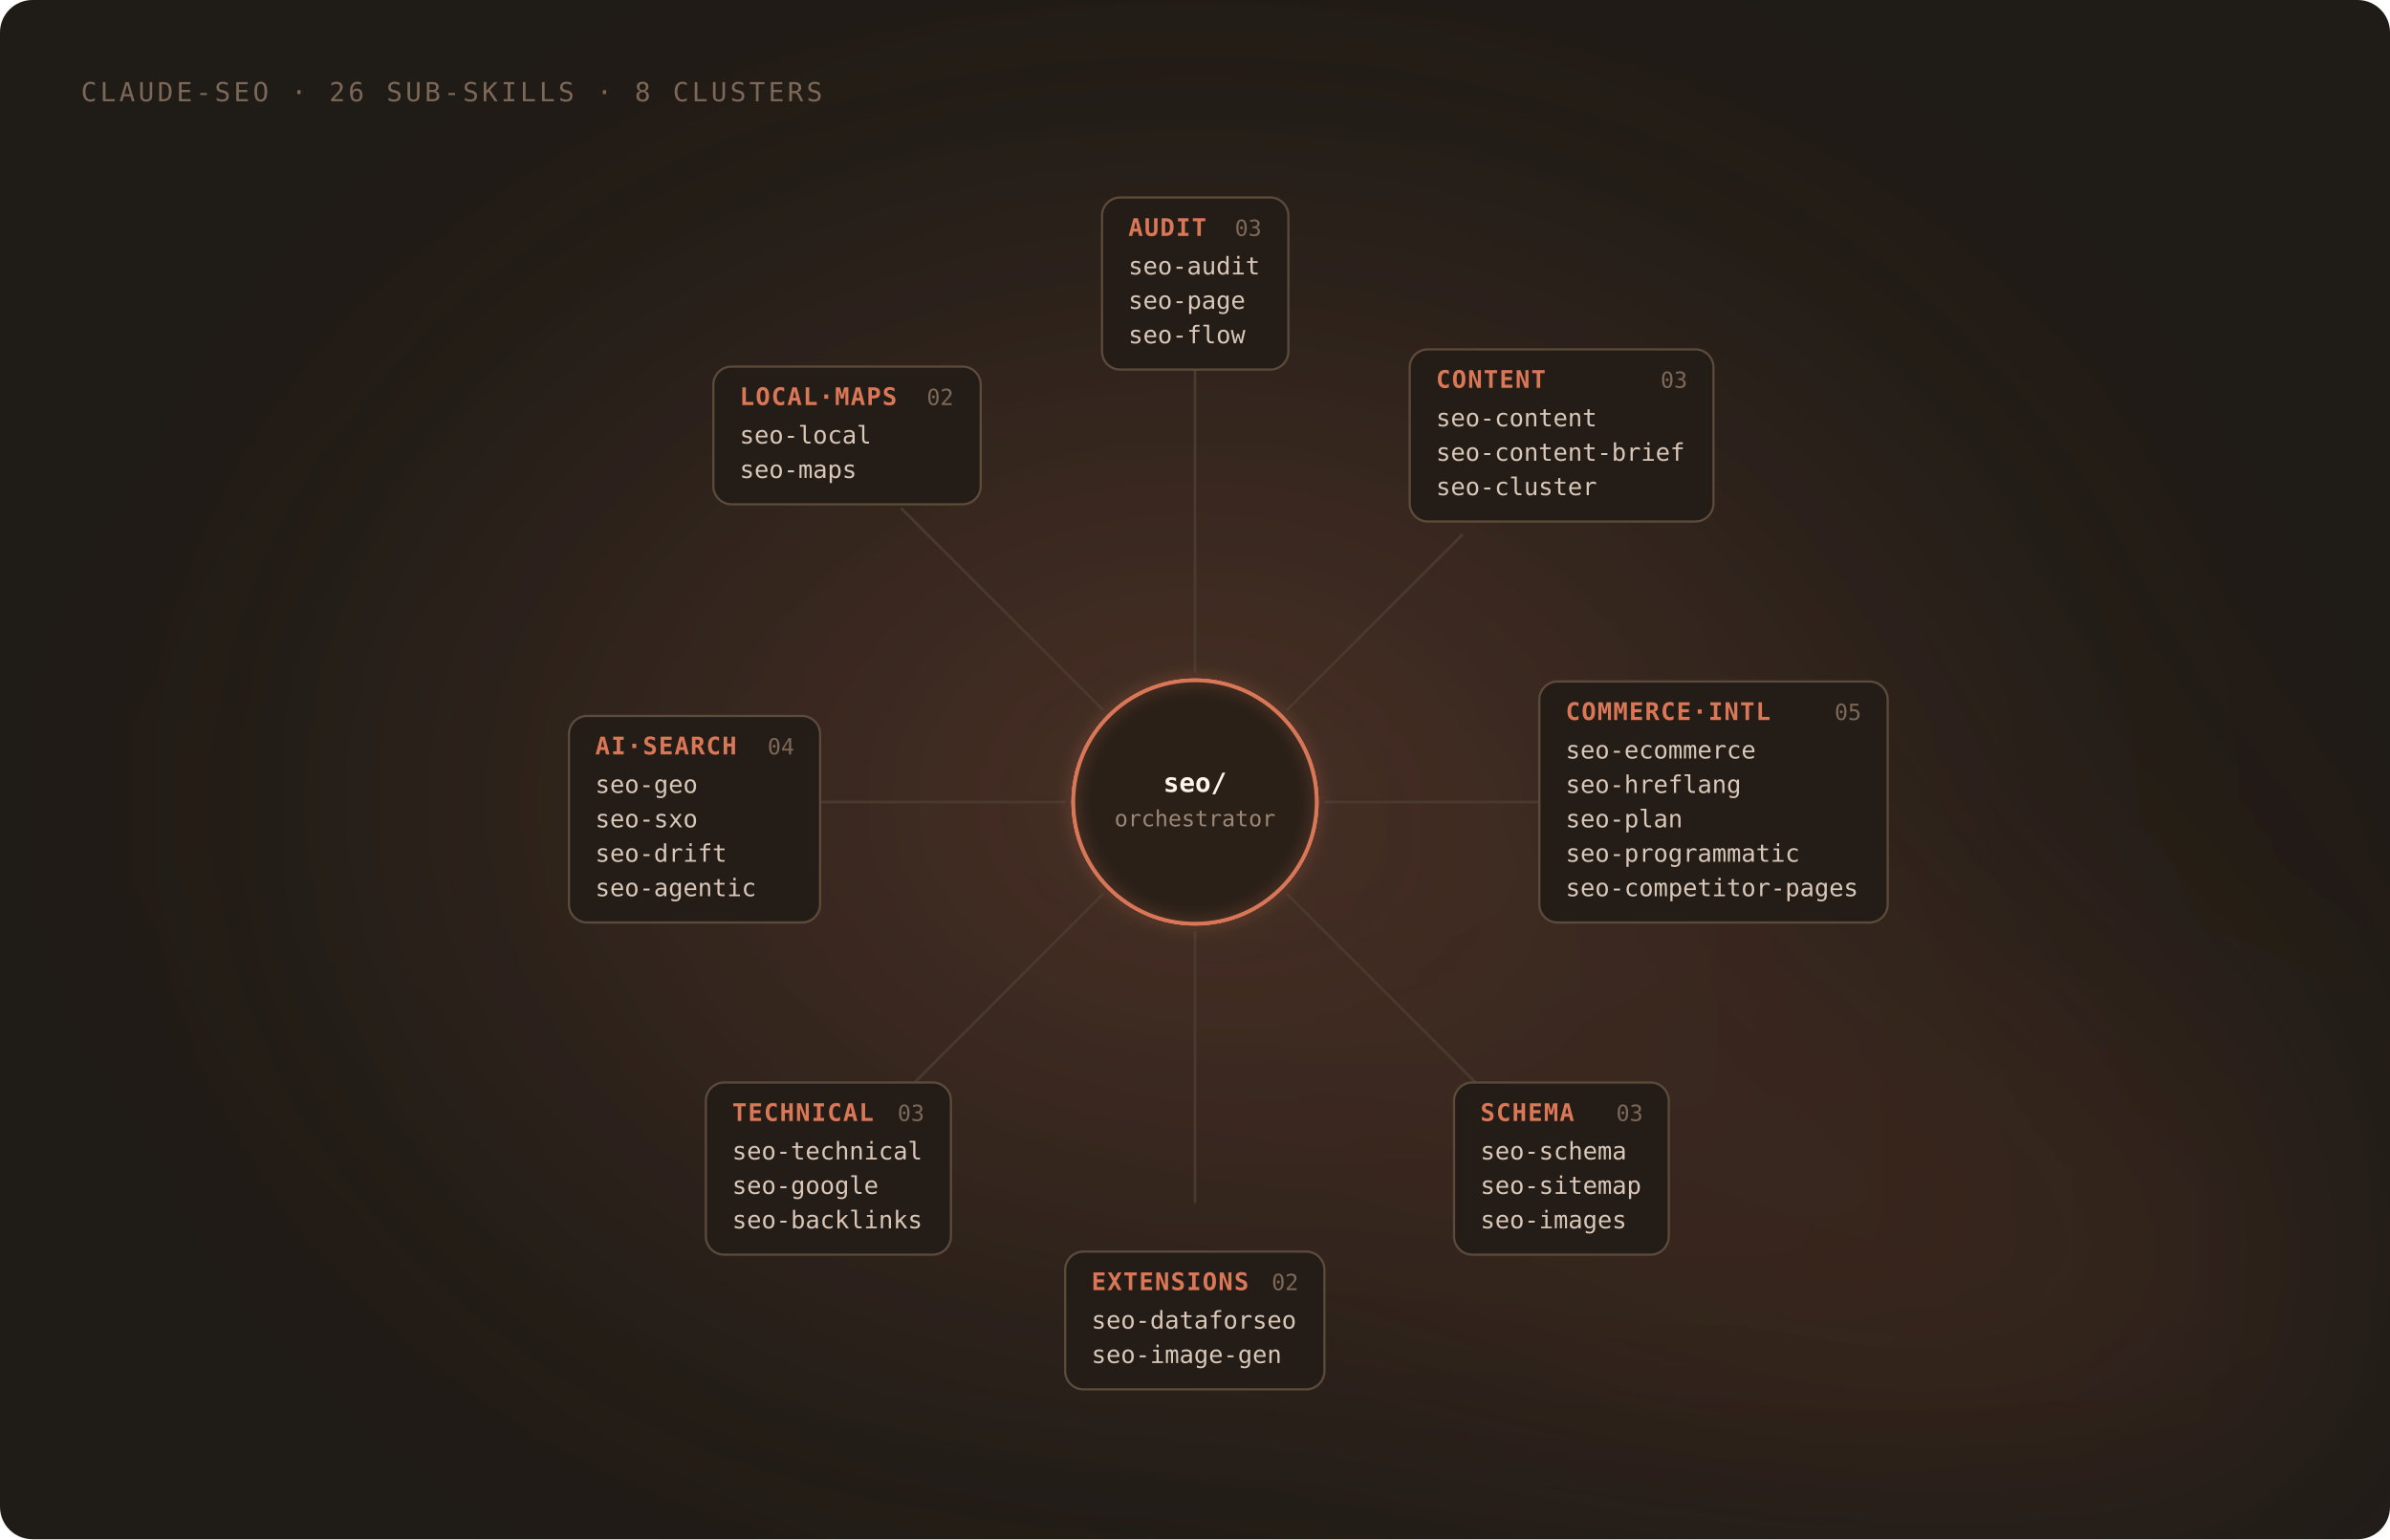
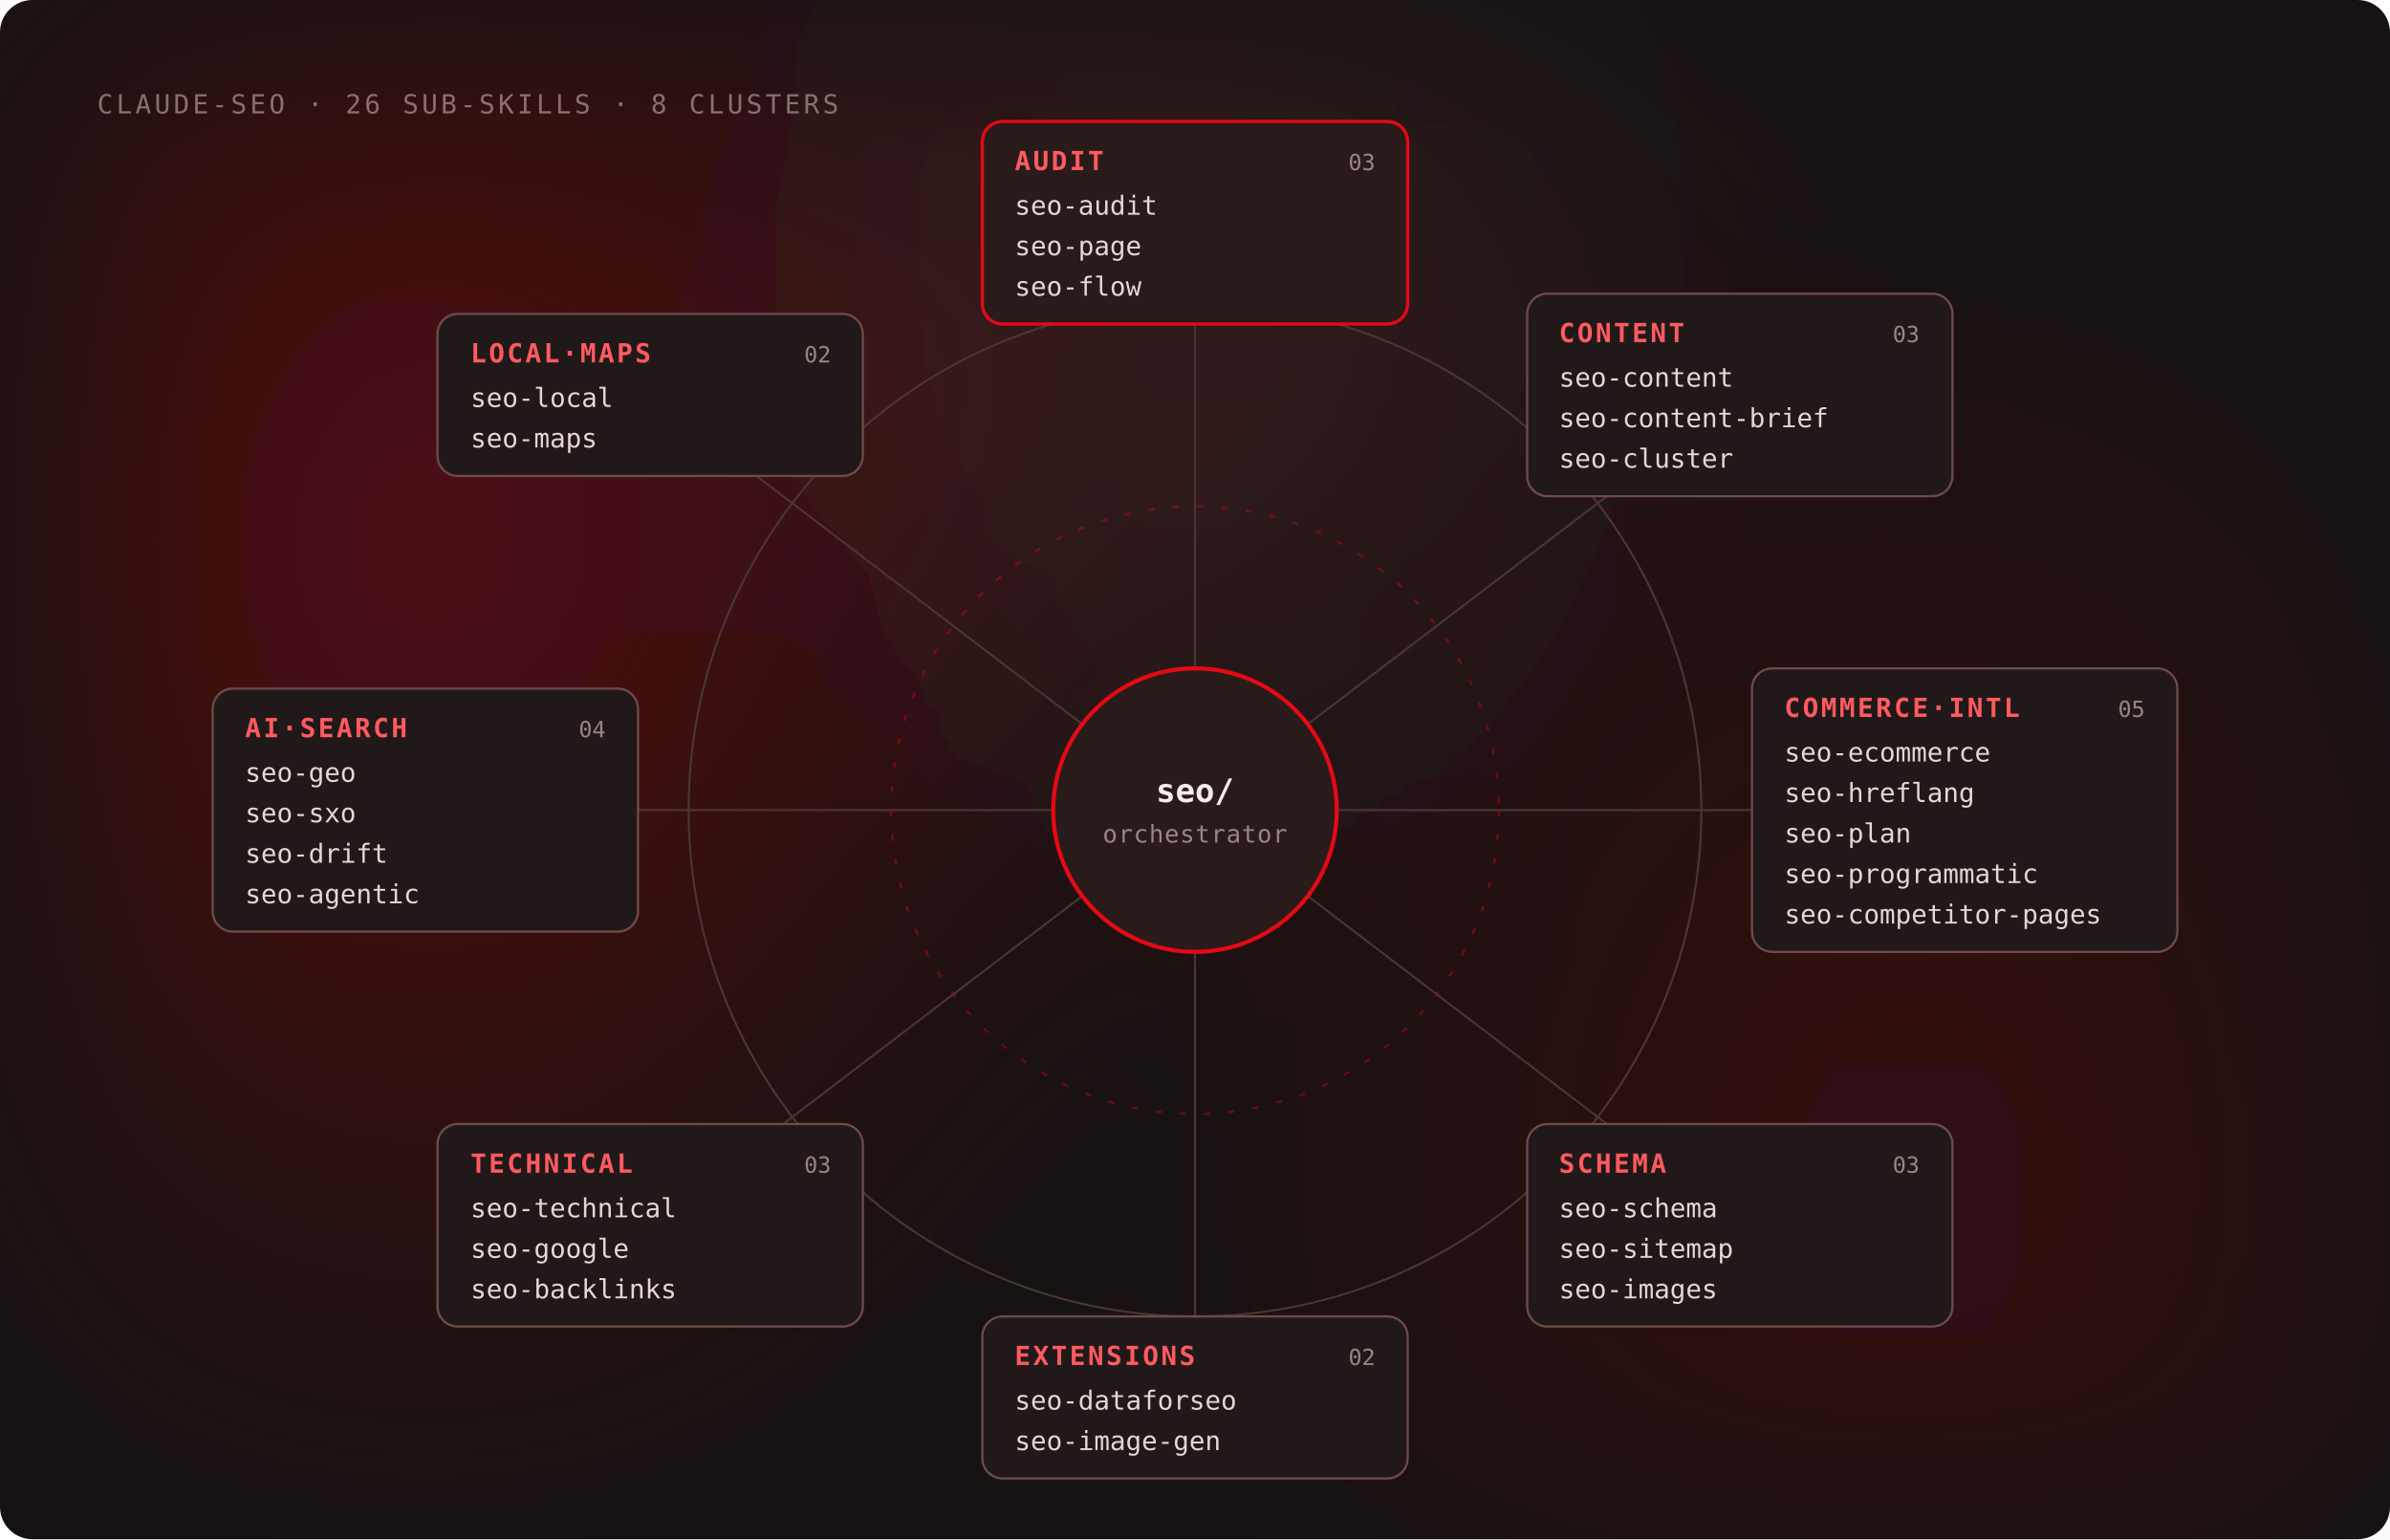
- <svg xmlns="http://www.w3.org/2000/svg" viewBox="0 0 1180 760" width="100%" preserveAspectRatio="xMidYMid meet" role="img" aria-label="Claude SEO sub-skill constellation: an orchestrator core broadcasting to 8 skill clusters (26 sub-skills) with expanding sonar pulses.">
+ <svg xmlns="http://www.w3.org/2000/svg" viewBox="0 0 1180 760" width="100%" preserveAspectRatio="xMidYMid meet" role="img" aria-label="Claude SEO sub-skill ecosystem: 26 modules grouped into 8 clusters (audit, content, commerce and intl, schema, extensions, technical, AI search, local and maps) around the central orchestrator.">
  <defs>
-     <filter id="glow" x="-70%" y="-70%" width="240%" height="240%">
-       <feGaussianBlur stdDeviation="3.4" />
+     <filter id="brilho" x="-70%" y="-70%" width="240%" height="240%">
+       <feGaussianBlur stdDeviation="3.6" />
    </filter>
    <filter id="aurora" x="-50%" y="-50%" width="200%" height="200%">
-       <feGaussianBlur stdDeviation="80" />
+       <feGaussianBlur stdDeviation="75" />
    </filter>
-     <radialGradient id="auWarm" cx="50%" cy="50%" r="50%">
-       <stop offset="0%" stop-color="#D97757" stop-opacity="0.28" />
-       <stop offset="100%" stop-color="#D97757" stop-opacity="0" />
+     <radialGradient id="auA" cx="50%" cy="50%" r="50%">
+       <stop offset="0%" stop-color="#E50914" stop-opacity="0.34" />
+       <stop offset="100%" stop-color="#E50914" stop-opacity="0" />
    </radialGradient>
-     <radialGradient id="auEmber" cx="50%" cy="50%" r="50%">
-       <stop offset="0%" stop-color="#B85C3C" stop-opacity="0.22" />
-       <stop offset="100%" stop-color="#B85C3C" stop-opacity="0" />
+     <radialGradient id="auB" cx="50%" cy="50%" r="50%">
+       <stop offset="0%" stop-color="#8E1016" stop-opacity="0.30" />
+       <stop offset="100%" stop-color="#8E1016" stop-opacity="0" />
+     </radialGradient>
+     <radialGradient id="auC" cx="50%" cy="50%" r="50%">
+       <stop offset="0%" stop-color="#FF5A5F" stop-opacity="0.16" />
+       <stop offset="100%" stop-color="#FF5A5F" stop-opacity="0" />
    </radialGradient>
  </defs>
-   <rect width="1180" height="760" rx="16" fill="#1F1B16" />
-   <g filter="url(#aurora)" opacity="0.9">
-     <ellipse cx="590" cy="396" rx="500" ry="360" fill="url(#auWarm)" />
-     <ellipse cx="980" cy="640" rx="360" ry="240" fill="url(#auEmber)">
-       <animateTransform attributeName="transform" type="translate" values="0 0;-36 -18;0 0" dur="29s" repeatCount="indefinite" />
+   <rect width="1180" height="760" rx="16" fill="#161212" />
+   <g filter="url(#aurora)" opacity="0.95">
+     <ellipse cx="212" cy="266" rx="342" ry="471" fill="url(#auA)">
+       <animateTransform attributeName="transform" type="translate" values="0 0;58 26;0 0" dur="24s" repeatCount="indefinite" />
    </ellipse>
-   </g>
-   <text x="40" y="50" font-family="'JetBrains Mono','Cascadia Mono','Menlo',monospace" font-size="13" fill="#7d6857" letter-spacing="1.6">CLAUDE-SEO · 26 SUB-SKILLS · 8 CLUSTERS</text>
-   <line x1="590.0" y1="332.0" x2="590.0" y2="179.8" stroke="#4a3a2e" stroke-width="1.3" />
-   <line x1="635.3" y1="350.7" x2="722.2" y2="263.8" stroke="#4a3a2e" stroke-width="1.3" />
-   <line x1="654.0" y1="396.0" x2="766.0" y2="396.0" stroke="#4a3a2e" stroke-width="1.3" />
-   <line x1="635.3" y1="441.3" x2="737.7" y2="543.7" stroke="#4a3a2e" stroke-width="1.3" />
-   <line x1="590.0" y1="460.0" x2="590.0" y2="593.9" stroke="#4a3a2e" stroke-width="1.3" />
-   <line x1="544.7" y1="441.3" x2="447.5" y2="538.5" stroke="#4a3a2e" stroke-width="1.3" />
-   <line x1="526.0" y1="396.0" x2="381.1" y2="396.0" stroke="#4a3a2e" stroke-width="1.3" />
-   <line x1="544.7" y1="350.7" x2="444.9" y2="250.9" stroke="#4a3a2e" stroke-width="1.3" />
-   <circle cx="590" cy="396" r="60" fill="none" stroke="#D97757" stroke-width="2">
-     <animate attributeName="r" values="60;268" dur="6.0s" begin="0s" repeatCount="indefinite" />
-     <animate attributeName="opacity" values="0.55;0" dur="6.0s" begin="0s" repeatCount="indefinite" />
-     <animate attributeName="stroke-width" values="2.4;0.4" dur="6.0s" begin="0s" repeatCount="indefinite" />
-   </circle>
-   <circle cx="590" cy="396" r="60" fill="none" stroke="#D97757" stroke-width="2">
-     <animate attributeName="r" values="60;268" dur="6.0s" begin="-2.0s" repeatCount="indefinite" />
-     <animate attributeName="opacity" values="0.55;0" dur="6.0s" begin="-2.0s" repeatCount="indefinite" />
-     <animate attributeName="stroke-width" values="2.4;0.4" dur="6.0s" begin="-2.0s" repeatCount="indefinite" />
-   </circle>
-   <circle cx="590" cy="396" r="60" fill="none" stroke="#D97757" stroke-width="2">
-     <animate attributeName="r" values="60;268" dur="6.0s" begin="-4.0s" repeatCount="indefinite" />
-     <animate attributeName="opacity" values="0.55;0" dur="6.0s" begin="-4.0s" repeatCount="indefinite" />
-     <animate attributeName="stroke-width" values="2.4;0.4" dur="6.0s" begin="-4.0s" repeatCount="indefinite" />
-   </circle>
-   <g>
-     <rect x="544.1" y="97.5" width="92" height="85" rx="9" fill="#241d17" stroke="#5c4a3b" stroke-width="1.1" />
-     <rect x="544.1" y="97.5" width="92" height="85" rx="9" fill="none" stroke="#D97757" stroke-width="2.3" filter="url(#glow)" opacity="0">
-       <animate attributeName="opacity" dur="6.0s" repeatCount="indefinite" keyTimes="0;0.000;0.000;0.090;1" values="0;0;0.85;0;0" />
-     </rect>
-     <text x="557.1" y="116.5" font-family="'JetBrains Mono','Cascadia Mono','Menlo',monospace" font-size="12" font-weight="600" fill="#D97757" letter-spacing="0.6">AUDIT</text>
-     <text x="622.9" y="116.5" text-anchor="end" font-family="'JetBrains Mono','Cascadia Mono','Menlo',monospace" font-size="11" fill="#7d6857">03</text>
-     <text x="557.1" y="135.5" font-family="'JetBrains Mono','Cascadia Mono','Menlo',monospace" font-size="12" fill="#D9C7B8">seo-audit</text>
-     <text x="557.1" y="152.5" font-family="'JetBrains Mono','Cascadia Mono','Menlo',monospace" font-size="12" fill="#D9C7B8">seo-page</text>
-     <text x="557.1" y="169.5" font-family="'JetBrains Mono','Cascadia Mono','Menlo',monospace" font-size="12" fill="#D9C7B8">seo-flow</text>
-   </g>
-   <g>
-     <rect x="696.0" y="172.5" width="150" height="85" rx="9" fill="#241d17" stroke="#5c4a3b" stroke-width="1.1" />
-     <rect x="696.0" y="172.5" width="150" height="85" rx="9" fill="none" stroke="#D97757" stroke-width="2.3" filter="url(#glow)" opacity="0">
-       <animate attributeName="opacity" dur="6.0s" repeatCount="indefinite" keyTimes="0;0.095;0.125;0.215;1" values="0;0;0.85;0;0" />
-     </rect>
-     <text x="709.0" y="191.5" font-family="'JetBrains Mono','Cascadia Mono','Menlo',monospace" font-size="12" font-weight="600" fill="#D97757" letter-spacing="0.6">CONTENT</text>
-     <text x="833.1" y="191.5" text-anchor="end" font-family="'JetBrains Mono','Cascadia Mono','Menlo',monospace" font-size="11" fill="#7d6857">03</text>
-     <text x="709.0" y="210.5" font-family="'JetBrains Mono','Cascadia Mono','Menlo',monospace" font-size="12" fill="#D9C7B8">seo-content</text>
-     <text x="709.0" y="227.5" font-family="'JetBrains Mono','Cascadia Mono','Menlo',monospace" font-size="12" fill="#D9C7B8">seo-content-brief</text>
-     <text x="709.0" y="244.5" font-family="'JetBrains Mono','Cascadia Mono','Menlo',monospace" font-size="12" fill="#D9C7B8">seo-cluster</text>
-   </g>
-   <g>
-     <rect x="760.0" y="336.5" width="172" height="119" rx="9" fill="#241d17" stroke="#5c4a3b" stroke-width="1.1" />
-     <rect x="760.0" y="336.5" width="172" height="119" rx="9" fill="none" stroke="#D97757" stroke-width="2.3" filter="url(#glow)" opacity="0">
-       <animate attributeName="opacity" dur="6.0s" repeatCount="indefinite" keyTimes="0;0.220;0.250;0.340;1" values="0;0;0.85;0;0" />
-     </rect>
-     <text x="773.0" y="355.5" font-family="'JetBrains Mono','Cascadia Mono','Menlo',monospace" font-size="12" font-weight="600" fill="#D97757" letter-spacing="0.6">COMMERCE·INTL</text>
-     <text x="919.0" y="355.5" text-anchor="end" font-family="'JetBrains Mono','Cascadia Mono','Menlo',monospace" font-size="11" fill="#7d6857">05</text>
-     <text x="773.0" y="374.5" font-family="'JetBrains Mono','Cascadia Mono','Menlo',monospace" font-size="12" fill="#D9C7B8">seo-ecommerce</text>
-     <text x="773.0" y="391.5" font-family="'JetBrains Mono','Cascadia Mono','Menlo',monospace" font-size="12" fill="#D9C7B8">seo-hreflang</text>
-     <text x="773.0" y="408.5" font-family="'JetBrains Mono','Cascadia Mono','Menlo',monospace" font-size="12" fill="#D9C7B8">seo-plan</text>
-     <text x="773.0" y="425.5" font-family="'JetBrains Mono','Cascadia Mono','Menlo',monospace" font-size="12" fill="#D9C7B8">seo-programmatic</text>
-     <text x="773.0" y="442.5" font-family="'JetBrains Mono','Cascadia Mono','Menlo',monospace" font-size="12" fill="#D9C7B8">seo-competitor-pages</text>
-   </g>
-   <g>
-     <rect x="717.9" y="534.5" width="106" height="85" rx="9" fill="#241d17" stroke="#5c4a3b" stroke-width="1.1" />
-     <rect x="717.9" y="534.5" width="106" height="85" rx="9" fill="none" stroke="#D97757" stroke-width="2.3" filter="url(#glow)" opacity="0">
-       <animate attributeName="opacity" dur="6.0s" repeatCount="indefinite" keyTimes="0;0.345;0.375;0.465;1" values="0;0;0.85;0;0" />
-     </rect>
-     <text x="730.9" y="553.5" font-family="'JetBrains Mono','Cascadia Mono','Menlo',monospace" font-size="12" font-weight="600" fill="#D97757" letter-spacing="0.6">SCHEMA</text>
-     <text x="811.2" y="553.5" text-anchor="end" font-family="'JetBrains Mono','Cascadia Mono','Menlo',monospace" font-size="11" fill="#7d6857">03</text>
-     <text x="730.9" y="572.5" font-family="'JetBrains Mono','Cascadia Mono','Menlo',monospace" font-size="12" fill="#D9C7B8">seo-schema</text>
-     <text x="730.9" y="589.5" font-family="'JetBrains Mono','Cascadia Mono','Menlo',monospace" font-size="12" fill="#D9C7B8">seo-sitemap</text>
-     <text x="730.9" y="606.5" font-family="'JetBrains Mono','Cascadia Mono','Menlo',monospace" font-size="12" fill="#D9C7B8">seo-images</text>
-   </g>
-   <g>
-     <rect x="525.9" y="618.0" width="128" height="68" rx="9" fill="#241d17" stroke="#5c4a3b" stroke-width="1.1" />
-     <rect x="525.9" y="618.0" width="128" height="68" rx="9" fill="none" stroke="#D97757" stroke-width="2.3" filter="url(#glow)" opacity="0">
-       <animate attributeName="opacity" dur="6.0s" repeatCount="indefinite" keyTimes="0;0.470;0.500;0.590;1" values="0;0;0.85;0;0" />
-     </rect>
-     <text x="538.9" y="637.0" font-family="'JetBrains Mono','Cascadia Mono','Menlo',monospace" font-size="12" font-weight="600" fill="#D97757" letter-spacing="0.6">EXTENSIONS</text>
-     <text x="641.1" y="637.0" text-anchor="end" font-family="'JetBrains Mono','Cascadia Mono','Menlo',monospace" font-size="11" fill="#7d6857">02</text>
-     <text x="538.9" y="656.0" font-family="'JetBrains Mono','Cascadia Mono','Menlo',monospace" font-size="12" fill="#D9C7B8">seo-dataforseo</text>
-     <text x="538.9" y="673.0" font-family="'JetBrains Mono','Cascadia Mono','Menlo',monospace" font-size="12" fill="#D9C7B8">seo-image-gen</text>
-   </g>
-   <g>
-     <rect x="348.5" y="534.5" width="121" height="85" rx="9" fill="#241d17" stroke="#5c4a3b" stroke-width="1.1" />
-     <rect x="348.5" y="534.5" width="121" height="85" rx="9" fill="none" stroke="#D97757" stroke-width="2.3" filter="url(#glow)" opacity="0">
-       <animate attributeName="opacity" dur="6.0s" repeatCount="indefinite" keyTimes="0;0.595;0.625;0.715;1" values="0;0;0.85;0;0" />
-     </rect>
-     <text x="361.5" y="553.5" font-family="'JetBrains Mono','Cascadia Mono','Menlo',monospace" font-size="12" font-weight="600" fill="#D97757" letter-spacing="0.6">TECHNICAL</text>
-     <text x="456.4" y="553.5" text-anchor="end" font-family="'JetBrains Mono','Cascadia Mono','Menlo',monospace" font-size="11" fill="#7d6857">03</text>
-     <text x="361.5" y="572.5" font-family="'JetBrains Mono','Cascadia Mono','Menlo',monospace" font-size="12" fill="#D9C7B8">seo-technical</text>
-     <text x="361.5" y="589.5" font-family="'JetBrains Mono','Cascadia Mono','Menlo',monospace" font-size="12" fill="#D9C7B8">seo-google</text>
-     <text x="361.5" y="606.5" font-family="'JetBrains Mono','Cascadia Mono','Menlo',monospace" font-size="12" fill="#D9C7B8">seo-backlinks</text>
-   </g>
-   <g>
-     <rect x="280.9" y="353.5" width="124" height="102" rx="9" fill="#241d17" stroke="#5c4a3b" stroke-width="1.1" />
-     <rect x="280.9" y="353.5" width="124" height="102" rx="9" fill="none" stroke="#D97757" stroke-width="2.3" filter="url(#glow)" opacity="0">
-       <animate attributeName="opacity" dur="6.0s" repeatCount="indefinite" keyTimes="0;0.720;0.750;0.840;1" values="0;0;0.85;0;0" />
-     </rect>
-     <text x="293.9" y="372.5" font-family="'JetBrains Mono','Cascadia Mono','Menlo',monospace" font-size="12" font-weight="600" fill="#D97757" letter-spacing="0.6">AI·SEARCH</text>
-     <text x="392.2" y="372.5" text-anchor="end" font-family="'JetBrains Mono','Cascadia Mono','Menlo',monospace" font-size="11" fill="#7d6857">04</text>
-     <text x="293.9" y="391.5" font-family="'JetBrains Mono','Cascadia Mono','Menlo',monospace" font-size="12" fill="#D9C7B8">seo-geo</text>
-     <text x="293.9" y="408.5" font-family="'JetBrains Mono','Cascadia Mono','Menlo',monospace" font-size="12" fill="#D9C7B8">seo-sxo</text>
-     <text x="293.9" y="425.5" font-family="'JetBrains Mono','Cascadia Mono','Menlo',monospace" font-size="12" fill="#D9C7B8">seo-drift</text>
-     <text x="293.9" y="442.5" font-family="'JetBrains Mono','Cascadia Mono','Menlo',monospace" font-size="12" fill="#D9C7B8">seo-agentic</text>
-   </g>
-   <g>
-     <rect x="352.2" y="181.0" width="132" height="68" rx="9" fill="#241d17" stroke="#5c4a3b" stroke-width="1.1" />
-     <rect x="352.2" y="181.0" width="132" height="68" rx="9" fill="none" stroke="#D97757" stroke-width="2.3" filter="url(#glow)" opacity="0">
-       <animate attributeName="opacity" dur="6.0s" repeatCount="indefinite" keyTimes="0;0.845;0.875;0.965;1" values="0;0;0.85;0;0" />
-     </rect>
-     <text x="365.2" y="200.0" font-family="'JetBrains Mono','Cascadia Mono','Menlo',monospace" font-size="12" font-weight="600" fill="#D97757" letter-spacing="0.6">LOCAL·MAPS</text>
-     <text x="470.8" y="200.0" text-anchor="end" font-family="'JetBrains Mono','Cascadia Mono','Menlo',monospace" font-size="11" fill="#7d6857">02</text>
-     <text x="365.2" y="219.0" font-family="'JetBrains Mono','Cascadia Mono','Menlo',monospace" font-size="12" fill="#D9C7B8">seo-local</text>
-     <text x="365.2" y="236.0" font-family="'JetBrains Mono','Cascadia Mono','Menlo',monospace" font-size="12" fill="#D9C7B8">seo-maps</text>
-   </g>
-   <circle cx="590" cy="396" r="60" fill="#2a2018" stroke="#D97757" stroke-width="1.7" />
-   <circle cx="590" cy="396" r="60" fill="none" stroke="#D97757" stroke-width="2.6" filter="url(#glow)" opacity="0.4">
-     <animate attributeName="opacity" values="0.3;0.7;0.3" dur="2.8s" repeatCount="indefinite" />
-   </circle>
-   <text x="590" y="391" text-anchor="middle" font-family="'JetBrains Mono','Cascadia Mono','Menlo',monospace" font-size="13" font-weight="600" fill="#FFF3EC">seo/</text>
-   <text x="590" y="408" text-anchor="middle" font-family="'JetBrains Mono','Cascadia Mono','Menlo',monospace" font-size="11" fill="#9c8675">orchestrator</text>
+     <ellipse cx="944" cy="593" rx="354" ry="486" fill="url(#auB)">
+       <animateTransform attributeName="transform" type="translate" values="0 0;-48 -20;0 0" dur="30s" repeatCount="indefinite" />
+     </ellipse>
+     <ellipse cx="590" cy="137" rx="271" ry="350" fill="url(#auC)">
+       <animateTransform attributeName="transform" type="translate" values="0 0;30 34;0 0" dur="27s" repeatCount="indefinite" />
+     </ellipse>
+   </g>
+   <text x="48" y="56" text-anchor="start" font-family="'JetBrains Mono','Cascadia Mono','Menlo','Consolas',monospace" font-size="13" font-weight="400" fill="#8A6F6D" letter-spacing="1.6">CLAUDE-SEO · 26 SUB-SKILLS · 8 CLUSTERS</text>
+   <circle cx="590" cy="400" r="250" fill="none" stroke="#4A3535" stroke-width="1" />
+   <circle cx="590" cy="400" r="150" fill="none" stroke="#E50914" stroke-opacity="0.35" stroke-width="1.2" stroke-dasharray="3 9">
+     <animateTransform attributeName="transform" type="rotate" values="0 590 400;360 590 400" dur="60s" repeatCount="indefinite" />
+   </circle>
+   <line x1="590" y1="400" x2="590" y2="110" stroke="#4A3535" stroke-width="1" />
+   <line x1="590" y1="400" x2="859" y2="195" stroke="#4A3535" stroke-width="1" />
+   <line x1="590" y1="400" x2="970" y2="400" stroke="#4A3535" stroke-width="1" />
+   <line x1="590" y1="400" x2="859" y2="605" stroke="#4A3535" stroke-width="1" />
+   <line x1="590" y1="400" x2="590" y2="690" stroke="#4A3535" stroke-width="1" />
+   <line x1="590" y1="400" x2="321" y2="605" stroke="#4A3535" stroke-width="1" />
+   <line x1="590" y1="400" x2="210" y2="400" stroke="#4A3535" stroke-width="1" />
+   <line x1="590" y1="400" x2="321" y2="195" stroke="#4A3535" stroke-width="1" />
+   <circle r="10" fill="#E50914" filter="url(#brilho)" opacity="0">
+     <animateMotion dur="8.0s" repeatCount="indefinite" calcMode="linear" keyTimes="0;0.000;0.100;1" keyPoints="0;0;1;1" path="M590,400 L590,110" />
+     <animate attributeName="opacity" dur="8.0s" repeatCount="indefinite" keyTimes="0;0.000;0.020;0.080;0.100;1" values="0;0;0.28;0.28;0;0" />
+   </circle>
+   <circle r="5.5" fill="#E50914" filter="url(#brilho)" opacity="0">
+     <animateMotion dur="8.0s" repeatCount="indefinite" calcMode="linear" keyTimes="0;0.000;0.100;1" keyPoints="0;0;1;1" path="M590,400 L590,110" />
+     <animate attributeName="opacity" dur="8.0s" repeatCount="indefinite" keyTimes="0;0.000;0.020;0.080;0.100;1" values="0;0;1;1;0;0" />
+     <animate attributeName="r" values="5;6.5;5" dur="1.4s" repeatCount="indefinite" />
+   </circle>
+   <g>
+     <rect x="485" y="60" width="210" height="100" rx="10" fill="#2A1B1B" stroke="#E50914" stroke-width="1.6" />
+     <rect x="485" y="60" width="210" height="100" rx="10" fill="none" stroke="#E50914" stroke-width="2.6" filter="url(#brilho)" opacity="0">
+       <animate attributeName="opacity" dur="8.0s" repeatCount="indefinite" keyTimes="0;0.100;0.150;0.260;1" values="0;0;0.95;0;0" />
+     </rect>
+     <text x="501.0" y="84.0" text-anchor="start" font-family="'JetBrains Mono','Cascadia Mono','Menlo','Consolas',monospace" font-size="13" font-weight="700" fill="#FF5A5F" letter-spacing="1.2">AUDIT</text>
+     <text x="679.0" y="84.0" text-anchor="end" font-family="'JetBrains Mono','Cascadia Mono','Menlo','Consolas',monospace" font-size="11" font-weight="400" fill="#9B8583" letter-spacing="0">03</text>
+     <text x="501.0" y="106.0" text-anchor="start" font-family="'JetBrains Mono','Cascadia Mono','Menlo','Consolas',monospace" font-size="13" font-weight="400" fill="#E6D6D4" letter-spacing="0">seo-audit</text>
+     <text x="501.0" y="126.0" text-anchor="start" font-family="'JetBrains Mono','Cascadia Mono','Menlo','Consolas',monospace" font-size="13" font-weight="400" fill="#E6D6D4" letter-spacing="0">seo-page</text>
+     <text x="501.0" y="146.0" text-anchor="start" font-family="'JetBrains Mono','Cascadia Mono','Menlo','Consolas',monospace" font-size="13" font-weight="400" fill="#E6D6D4" letter-spacing="0">seo-flow</text>
+   </g>
+   <circle r="10" fill="#E50914" filter="url(#brilho)" opacity="0">
+     <animateMotion dur="8.0s" repeatCount="indefinite" calcMode="linear" keyTimes="0;0.125;0.225;1" keyPoints="0;0;1;1" path="M590,400 L859,195" />
+     <animate attributeName="opacity" dur="8.0s" repeatCount="indefinite" keyTimes="0;0.115;0.145;0.205;0.225;1" values="0;0;0.28;0.28;0;0" />
+   </circle>
+   <circle r="5.5" fill="#E50914" filter="url(#brilho)" opacity="0">
+     <animateMotion dur="8.0s" repeatCount="indefinite" calcMode="linear" keyTimes="0;0.125;0.225;1" keyPoints="0;0;1;1" path="M590,400 L859,195" />
+     <animate attributeName="opacity" dur="8.0s" repeatCount="indefinite" keyTimes="0;0.115;0.145;0.205;0.225;1" values="0;0;1;1;0;0" />
+     <animate attributeName="r" values="5;6.5;5" dur="1.4s" repeatCount="indefinite" />
+   </circle>
+   <g>
+     <rect x="754" y="145" width="210" height="100" rx="10" fill="#211919" stroke="#6E4A48" stroke-width="1.1" />
+     <rect x="754" y="145" width="210" height="100" rx="10" fill="none" stroke="#E50914" stroke-width="2.6" filter="url(#brilho)" opacity="0">
+       <animate attributeName="opacity" dur="8.0s" repeatCount="indefinite" keyTimes="0;0.225;0.275;0.385;1" values="0;0;0.95;0;0" />
+     </rect>
+     <text x="769.701" y="168.939" text-anchor="start" font-family="'JetBrains Mono','Cascadia Mono','Menlo','Consolas',monospace" font-size="13" font-weight="700" fill="#FF5A5F" letter-spacing="1.2">CONTENT</text>
+     <text x="947.701" y="168.939" text-anchor="end" font-family="'JetBrains Mono','Cascadia Mono','Menlo','Consolas',monospace" font-size="11" font-weight="400" fill="#9B8583" letter-spacing="0">03</text>
+     <text x="769.701" y="190.939" text-anchor="start" font-family="'JetBrains Mono','Cascadia Mono','Menlo','Consolas',monospace" font-size="13" font-weight="400" fill="#E6D6D4" letter-spacing="0">seo-content</text>
+     <text x="769.701" y="210.939" text-anchor="start" font-family="'JetBrains Mono','Cascadia Mono','Menlo','Consolas',monospace" font-size="13" font-weight="400" fill="#E6D6D4" letter-spacing="0">seo-content-brief</text>
+     <text x="769.701" y="230.939" text-anchor="start" font-family="'JetBrains Mono','Cascadia Mono','Menlo','Consolas',monospace" font-size="13" font-weight="400" fill="#E6D6D4" letter-spacing="0">seo-cluster</text>
+   </g>
+   <circle r="10" fill="#E50914" filter="url(#brilho)" opacity="0">
+     <animateMotion dur="8.0s" repeatCount="indefinite" calcMode="linear" keyTimes="0;0.250;0.350;1" keyPoints="0;0;1;1" path="M590,400 L970,400" />
+     <animate attributeName="opacity" dur="8.0s" repeatCount="indefinite" keyTimes="0;0.240;0.270;0.330;0.350;1" values="0;0;0.28;0.28;0;0" />
+   </circle>
+   <circle r="5.5" fill="#E50914" filter="url(#brilho)" opacity="0">
+     <animateMotion dur="8.0s" repeatCount="indefinite" calcMode="linear" keyTimes="0;0.250;0.350;1" keyPoints="0;0;1;1" path="M590,400 L970,400" />
+     <animate attributeName="opacity" dur="8.0s" repeatCount="indefinite" keyTimes="0;0.240;0.270;0.330;0.350;1" values="0;0;1;1;0;0" />
+     <animate attributeName="r" values="5;6.5;5" dur="1.4s" repeatCount="indefinite" />
+   </circle>
+   <g>
+     <rect x="865" y="330" width="210" height="140" rx="10" fill="#211919" stroke="#6E4A48" stroke-width="1.1" />
+     <rect x="865" y="330" width="210" height="140" rx="10" fill="none" stroke="#E50914" stroke-width="2.6" filter="url(#brilho)" opacity="0">
+       <animate attributeName="opacity" dur="8.0s" repeatCount="indefinite" keyTimes="0;0.350;0.400;0.510;1" values="0;0;0.95;0;0" />
+     </rect>
+     <text x="881.0" y="354.0" text-anchor="start" font-family="'JetBrains Mono','Cascadia Mono','Menlo','Consolas',monospace" font-size="13" font-weight="700" fill="#FF5A5F" letter-spacing="1.2">COMMERCE·INTL</text>
+     <text x="1059.0" y="354.0" text-anchor="end" font-family="'JetBrains Mono','Cascadia Mono','Menlo','Consolas',monospace" font-size="11" font-weight="400" fill="#9B8583" letter-spacing="0">05</text>
+     <text x="881.0" y="376.0" text-anchor="start" font-family="'JetBrains Mono','Cascadia Mono','Menlo','Consolas',monospace" font-size="13" font-weight="400" fill="#E6D6D4" letter-spacing="0">seo-ecommerce</text>
+     <text x="881.0" y="396.0" text-anchor="start" font-family="'JetBrains Mono','Cascadia Mono','Menlo','Consolas',monospace" font-size="13" font-weight="400" fill="#E6D6D4" letter-spacing="0">seo-hreflang</text>
+     <text x="881.0" y="416.0" text-anchor="start" font-family="'JetBrains Mono','Cascadia Mono','Menlo','Consolas',monospace" font-size="13" font-weight="400" fill="#E6D6D4" letter-spacing="0">seo-plan</text>
+     <text x="881.0" y="436.0" text-anchor="start" font-family="'JetBrains Mono','Cascadia Mono','Menlo','Consolas',monospace" font-size="13" font-weight="400" fill="#E6D6D4" letter-spacing="0">seo-programmatic</text>
+     <text x="881.0" y="456.0" text-anchor="start" font-family="'JetBrains Mono','Cascadia Mono','Menlo','Consolas',monospace" font-size="13" font-weight="400" fill="#E6D6D4" letter-spacing="0">seo-competitor-pages</text>
+   </g>
+   <circle r="10" fill="#E50914" filter="url(#brilho)" opacity="0">
+     <animateMotion dur="8.0s" repeatCount="indefinite" calcMode="linear" keyTimes="0;0.375;0.475;1" keyPoints="0;0;1;1" path="M590,400 L859,605" />
+     <animate attributeName="opacity" dur="8.0s" repeatCount="indefinite" keyTimes="0;0.365;0.395;0.455;0.475;1" values="0;0;0.28;0.28;0;0" />
+   </circle>
+   <circle r="5.5" fill="#E50914" filter="url(#brilho)" opacity="0">
+     <animateMotion dur="8.0s" repeatCount="indefinite" calcMode="linear" keyTimes="0;0.375;0.475;1" keyPoints="0;0;1;1" path="M590,400 L859,605" />
+     <animate attributeName="opacity" dur="8.0s" repeatCount="indefinite" keyTimes="0;0.365;0.395;0.455;0.475;1" values="0;0;1;1;0;0" />
+     <animate attributeName="r" values="5;6.5;5" dur="1.4s" repeatCount="indefinite" />
+   </circle>
+   <g>
+     <rect x="754" y="555" width="210" height="100" rx="10" fill="#211919" stroke="#6E4A48" stroke-width="1.1" />
+     <rect x="754" y="555" width="210" height="100" rx="10" fill="none" stroke="#E50914" stroke-width="2.6" filter="url(#brilho)" opacity="0">
+       <animate attributeName="opacity" dur="8.0s" repeatCount="indefinite" keyTimes="0;0.475;0.525;0.635;1" values="0;0;0.95;0;0" />
+     </rect>
+     <text x="769.701" y="579.061" text-anchor="start" font-family="'JetBrains Mono','Cascadia Mono','Menlo','Consolas',monospace" font-size="13" font-weight="700" fill="#FF5A5F" letter-spacing="1.2">SCHEMA</text>
+     <text x="947.701" y="579.061" text-anchor="end" font-family="'JetBrains Mono','Cascadia Mono','Menlo','Consolas',monospace" font-size="11" font-weight="400" fill="#9B8583" letter-spacing="0">03</text>
+     <text x="769.701" y="601.061" text-anchor="start" font-family="'JetBrains Mono','Cascadia Mono','Menlo','Consolas',monospace" font-size="13" font-weight="400" fill="#E6D6D4" letter-spacing="0">seo-schema</text>
+     <text x="769.701" y="621.061" text-anchor="start" font-family="'JetBrains Mono','Cascadia Mono','Menlo','Consolas',monospace" font-size="13" font-weight="400" fill="#E6D6D4" letter-spacing="0">seo-sitemap</text>
+     <text x="769.701" y="641.061" text-anchor="start" font-family="'JetBrains Mono','Cascadia Mono','Menlo','Consolas',monospace" font-size="13" font-weight="400" fill="#E6D6D4" letter-spacing="0">seo-images</text>
+   </g>
+   <circle r="10" fill="#E50914" filter="url(#brilho)" opacity="0">
+     <animateMotion dur="8.0s" repeatCount="indefinite" calcMode="linear" keyTimes="0;0.500;0.600;1" keyPoints="0;0;1;1" path="M590,400 L590,690" />
+     <animate attributeName="opacity" dur="8.0s" repeatCount="indefinite" keyTimes="0;0.490;0.520;0.580;0.600;1" values="0;0;0.28;0.28;0;0" />
+   </circle>
+   <circle r="5.5" fill="#E50914" filter="url(#brilho)" opacity="0">
+     <animateMotion dur="8.0s" repeatCount="indefinite" calcMode="linear" keyTimes="0;0.500;0.600;1" keyPoints="0;0;1;1" path="M590,400 L590,690" />
+     <animate attributeName="opacity" dur="8.0s" repeatCount="indefinite" keyTimes="0;0.490;0.520;0.580;0.600;1" values="0;0;1;1;0;0" />
+     <animate attributeName="r" values="5;6.5;5" dur="1.4s" repeatCount="indefinite" />
+   </circle>
+   <g>
+     <rect x="485" y="650" width="210" height="80" rx="10" fill="#211919" stroke="#6E4A48" stroke-width="1.1" />
+     <rect x="485" y="650" width="210" height="80" rx="10" fill="none" stroke="#E50914" stroke-width="2.6" filter="url(#brilho)" opacity="0">
+       <animate attributeName="opacity" dur="8.0s" repeatCount="indefinite" keyTimes="0;0.600;0.650;0.760;1" values="0;0;0.95;0;0" />
+     </rect>
+     <text x="501.0" y="674.0" text-anchor="start" font-family="'JetBrains Mono','Cascadia Mono','Menlo','Consolas',monospace" font-size="13" font-weight="700" fill="#FF5A5F" letter-spacing="1.2">EXTENSIONS</text>
+     <text x="679.0" y="674.0" text-anchor="end" font-family="'JetBrains Mono','Cascadia Mono','Menlo','Consolas',monospace" font-size="11" font-weight="400" fill="#9B8583" letter-spacing="0">02</text>
+     <text x="501.0" y="696.0" text-anchor="start" font-family="'JetBrains Mono','Cascadia Mono','Menlo','Consolas',monospace" font-size="13" font-weight="400" fill="#E6D6D4" letter-spacing="0">seo-dataforseo</text>
+     <text x="501.0" y="716.0" text-anchor="start" font-family="'JetBrains Mono','Cascadia Mono','Menlo','Consolas',monospace" font-size="13" font-weight="400" fill="#E6D6D4" letter-spacing="0">seo-image-gen</text>
+   </g>
+   <circle r="10" fill="#E50914" filter="url(#brilho)" opacity="0">
+     <animateMotion dur="8.0s" repeatCount="indefinite" calcMode="linear" keyTimes="0;0.625;0.725;1" keyPoints="0;0;1;1" path="M590,400 L321,605" />
+     <animate attributeName="opacity" dur="8.0s" repeatCount="indefinite" keyTimes="0;0.615;0.645;0.705;0.725;1" values="0;0;0.28;0.28;0;0" />
+   </circle>
+   <circle r="5.5" fill="#E50914" filter="url(#brilho)" opacity="0">
+     <animateMotion dur="8.0s" repeatCount="indefinite" calcMode="linear" keyTimes="0;0.625;0.725;1" keyPoints="0;0;1;1" path="M590,400 L321,605" />
+     <animate attributeName="opacity" dur="8.0s" repeatCount="indefinite" keyTimes="0;0.615;0.645;0.705;0.725;1" values="0;0;1;1;0;0" />
+     <animate attributeName="r" values="5;6.5;5" dur="1.4s" repeatCount="indefinite" />
+   </circle>
+   <g>
+     <rect x="216" y="555" width="210" height="100" rx="10" fill="#211919" stroke="#6E4A48" stroke-width="1.1" />
+     <rect x="216" y="555" width="210" height="100" rx="10" fill="none" stroke="#E50914" stroke-width="2.6" filter="url(#brilho)" opacity="0">
+       <animate attributeName="opacity" dur="8.0s" repeatCount="indefinite" keyTimes="0;0.725;0.775;0.885;1" values="0;0;0.95;0;0" />
+     </rect>
+     <text x="232.299" y="579.061" text-anchor="start" font-family="'JetBrains Mono','Cascadia Mono','Menlo','Consolas',monospace" font-size="13" font-weight="700" fill="#FF5A5F" letter-spacing="1.2">TECHNICAL</text>
+     <text x="410.299" y="579.061" text-anchor="end" font-family="'JetBrains Mono','Cascadia Mono','Menlo','Consolas',monospace" font-size="11" font-weight="400" fill="#9B8583" letter-spacing="0">03</text>
+     <text x="232.299" y="601.061" text-anchor="start" font-family="'JetBrains Mono','Cascadia Mono','Menlo','Consolas',monospace" font-size="13" font-weight="400" fill="#E6D6D4" letter-spacing="0">seo-technical</text>
+     <text x="232.299" y="621.061" text-anchor="start" font-family="'JetBrains Mono','Cascadia Mono','Menlo','Consolas',monospace" font-size="13" font-weight="400" fill="#E6D6D4" letter-spacing="0">seo-google</text>
+     <text x="232.299" y="641.061" text-anchor="start" font-family="'JetBrains Mono','Cascadia Mono','Menlo','Consolas',monospace" font-size="13" font-weight="400" fill="#E6D6D4" letter-spacing="0">seo-backlinks</text>
+   </g>
+   <circle r="10" fill="#E50914" filter="url(#brilho)" opacity="0">
+     <animateMotion dur="8.0s" repeatCount="indefinite" calcMode="linear" keyTimes="0;0.750;0.850;1" keyPoints="0;0;1;1" path="M590,400 L210,400" />
+     <animate attributeName="opacity" dur="8.0s" repeatCount="indefinite" keyTimes="0;0.740;0.770;0.830;0.850;1" values="0;0;0.28;0.28;0;0" />
+   </circle>
+   <circle r="5.5" fill="#E50914" filter="url(#brilho)" opacity="0">
+     <animateMotion dur="8.0s" repeatCount="indefinite" calcMode="linear" keyTimes="0;0.750;0.850;1" keyPoints="0;0;1;1" path="M590,400 L210,400" />
+     <animate attributeName="opacity" dur="8.0s" repeatCount="indefinite" keyTimes="0;0.740;0.770;0.830;0.850;1" values="0;0;1;1;0;0" />
+     <animate attributeName="r" values="5;6.5;5" dur="1.4s" repeatCount="indefinite" />
+   </circle>
+   <g>
+     <rect x="105" y="340" width="210" height="120" rx="10" fill="#211919" stroke="#6E4A48" stroke-width="1.1" />
+     <rect x="105" y="340" width="210" height="120" rx="10" fill="none" stroke="#E50914" stroke-width="2.6" filter="url(#brilho)" opacity="0">
+       <animate attributeName="opacity" dur="8.0s" repeatCount="indefinite" keyTimes="0;0.850;0.900;0.999;1" values="0;0;0.95;0;0" />
+     </rect>
+     <text x="121.0" y="364" text-anchor="start" font-family="'JetBrains Mono','Cascadia Mono','Menlo','Consolas',monospace" font-size="13" font-weight="700" fill="#FF5A5F" letter-spacing="1.2">AI·SEARCH</text>
+     <text x="299.0" y="364" text-anchor="end" font-family="'JetBrains Mono','Cascadia Mono','Menlo','Consolas',monospace" font-size="11" font-weight="400" fill="#9B8583" letter-spacing="0">04</text>
+     <text x="121.0" y="386" text-anchor="start" font-family="'JetBrains Mono','Cascadia Mono','Menlo','Consolas',monospace" font-size="13" font-weight="400" fill="#E6D6D4" letter-spacing="0">seo-geo</text>
+     <text x="121.0" y="406" text-anchor="start" font-family="'JetBrains Mono','Cascadia Mono','Menlo','Consolas',monospace" font-size="13" font-weight="400" fill="#E6D6D4" letter-spacing="0">seo-sxo</text>
+     <text x="121.0" y="426" text-anchor="start" font-family="'JetBrains Mono','Cascadia Mono','Menlo','Consolas',monospace" font-size="13" font-weight="400" fill="#E6D6D4" letter-spacing="0">seo-drift</text>
+     <text x="121.0" y="446" text-anchor="start" font-family="'JetBrains Mono','Cascadia Mono','Menlo','Consolas',monospace" font-size="13" font-weight="400" fill="#E6D6D4" letter-spacing="0">seo-agentic</text>
+   </g>
+   <circle r="10" fill="#E50914" filter="url(#brilho)" opacity="0">
+     <animateMotion dur="8.0s" repeatCount="indefinite" calcMode="linear" keyTimes="0;0.875;0.975;1" keyPoints="0;0;1;1" path="M590,400 L321,195" />
+     <animate attributeName="opacity" dur="8.0s" repeatCount="indefinite" keyTimes="0;0.865;0.895;0.955;0.975;1" values="0;0;0.28;0.28;0;0" />
+   </circle>
+   <circle r="5.5" fill="#E50914" filter="url(#brilho)" opacity="0">
+     <animateMotion dur="8.0s" repeatCount="indefinite" calcMode="linear" keyTimes="0;0.875;0.975;1" keyPoints="0;0;1;1" path="M590,400 L321,195" />
+     <animate attributeName="opacity" dur="8.0s" repeatCount="indefinite" keyTimes="0;0.865;0.895;0.955;0.975;1" values="0;0;1;1;0;0" />
+     <animate attributeName="r" values="5;6.5;5" dur="1.4s" repeatCount="indefinite" />
+   </circle>
+   <g>
+     <rect x="216" y="155" width="210" height="80" rx="10" fill="#211919" stroke="#6E4A48" stroke-width="1.1" />
+     <rect x="216" y="155" width="210" height="80" rx="10" fill="none" stroke="#E50914" stroke-width="2.6" filter="url(#brilho)" opacity="0">
+       <animate attributeName="opacity" dur="8.0s" repeatCount="indefinite" keyTimes="0;0.975;1.000;0.999;1" values="0;0;0.95;0;0" />
+     </rect>
+     <text x="232.299" y="178.939" text-anchor="start" font-family="'JetBrains Mono','Cascadia Mono','Menlo','Consolas',monospace" font-size="13" font-weight="700" fill="#FF5A5F" letter-spacing="1.2">LOCAL·MAPS</text>
+     <text x="410.299" y="178.939" text-anchor="end" font-family="'JetBrains Mono','Cascadia Mono','Menlo','Consolas',monospace" font-size="11" font-weight="400" fill="#9B8583" letter-spacing="0">02</text>
+     <text x="232.299" y="200.939" text-anchor="start" font-family="'JetBrains Mono','Cascadia Mono','Menlo','Consolas',monospace" font-size="13" font-weight="400" fill="#E6D6D4" letter-spacing="0">seo-local</text>
+     <text x="232.299" y="220.939" text-anchor="start" font-family="'JetBrains Mono','Cascadia Mono','Menlo','Consolas',monospace" font-size="13" font-weight="400" fill="#E6D6D4" letter-spacing="0">seo-maps</text>
+   </g>
+   <circle cx="590" cy="400" r="70" fill="none" stroke="#E50914" stroke-width="2" opacity="0">
+     <animate attributeName="r" values="70;115" dur="1.0s" repeatCount="indefinite" />
+     <animate attributeName="opacity" values="0.6;0" dur="1.0s" repeatCount="indefinite" />
+   </circle>
+   <circle cx="590" cy="400" r="70" fill="#2A1B1B" stroke="#E50914" stroke-width="2" />
+   <text x="590" y="396" text-anchor="middle" font-family="'JetBrains Mono','Cascadia Mono','Menlo','Consolas',monospace" font-size="16" font-weight="700" fill="#F7EDEC" letter-spacing="0">seo/</text>
+   <text x="590" y="416" text-anchor="middle" font-family="'JetBrains Mono','Cascadia Mono','Menlo','Consolas',monospace" font-size="12" font-weight="400" fill="#9B8583" letter-spacing="0.4">orchestrator</text>
</svg>
